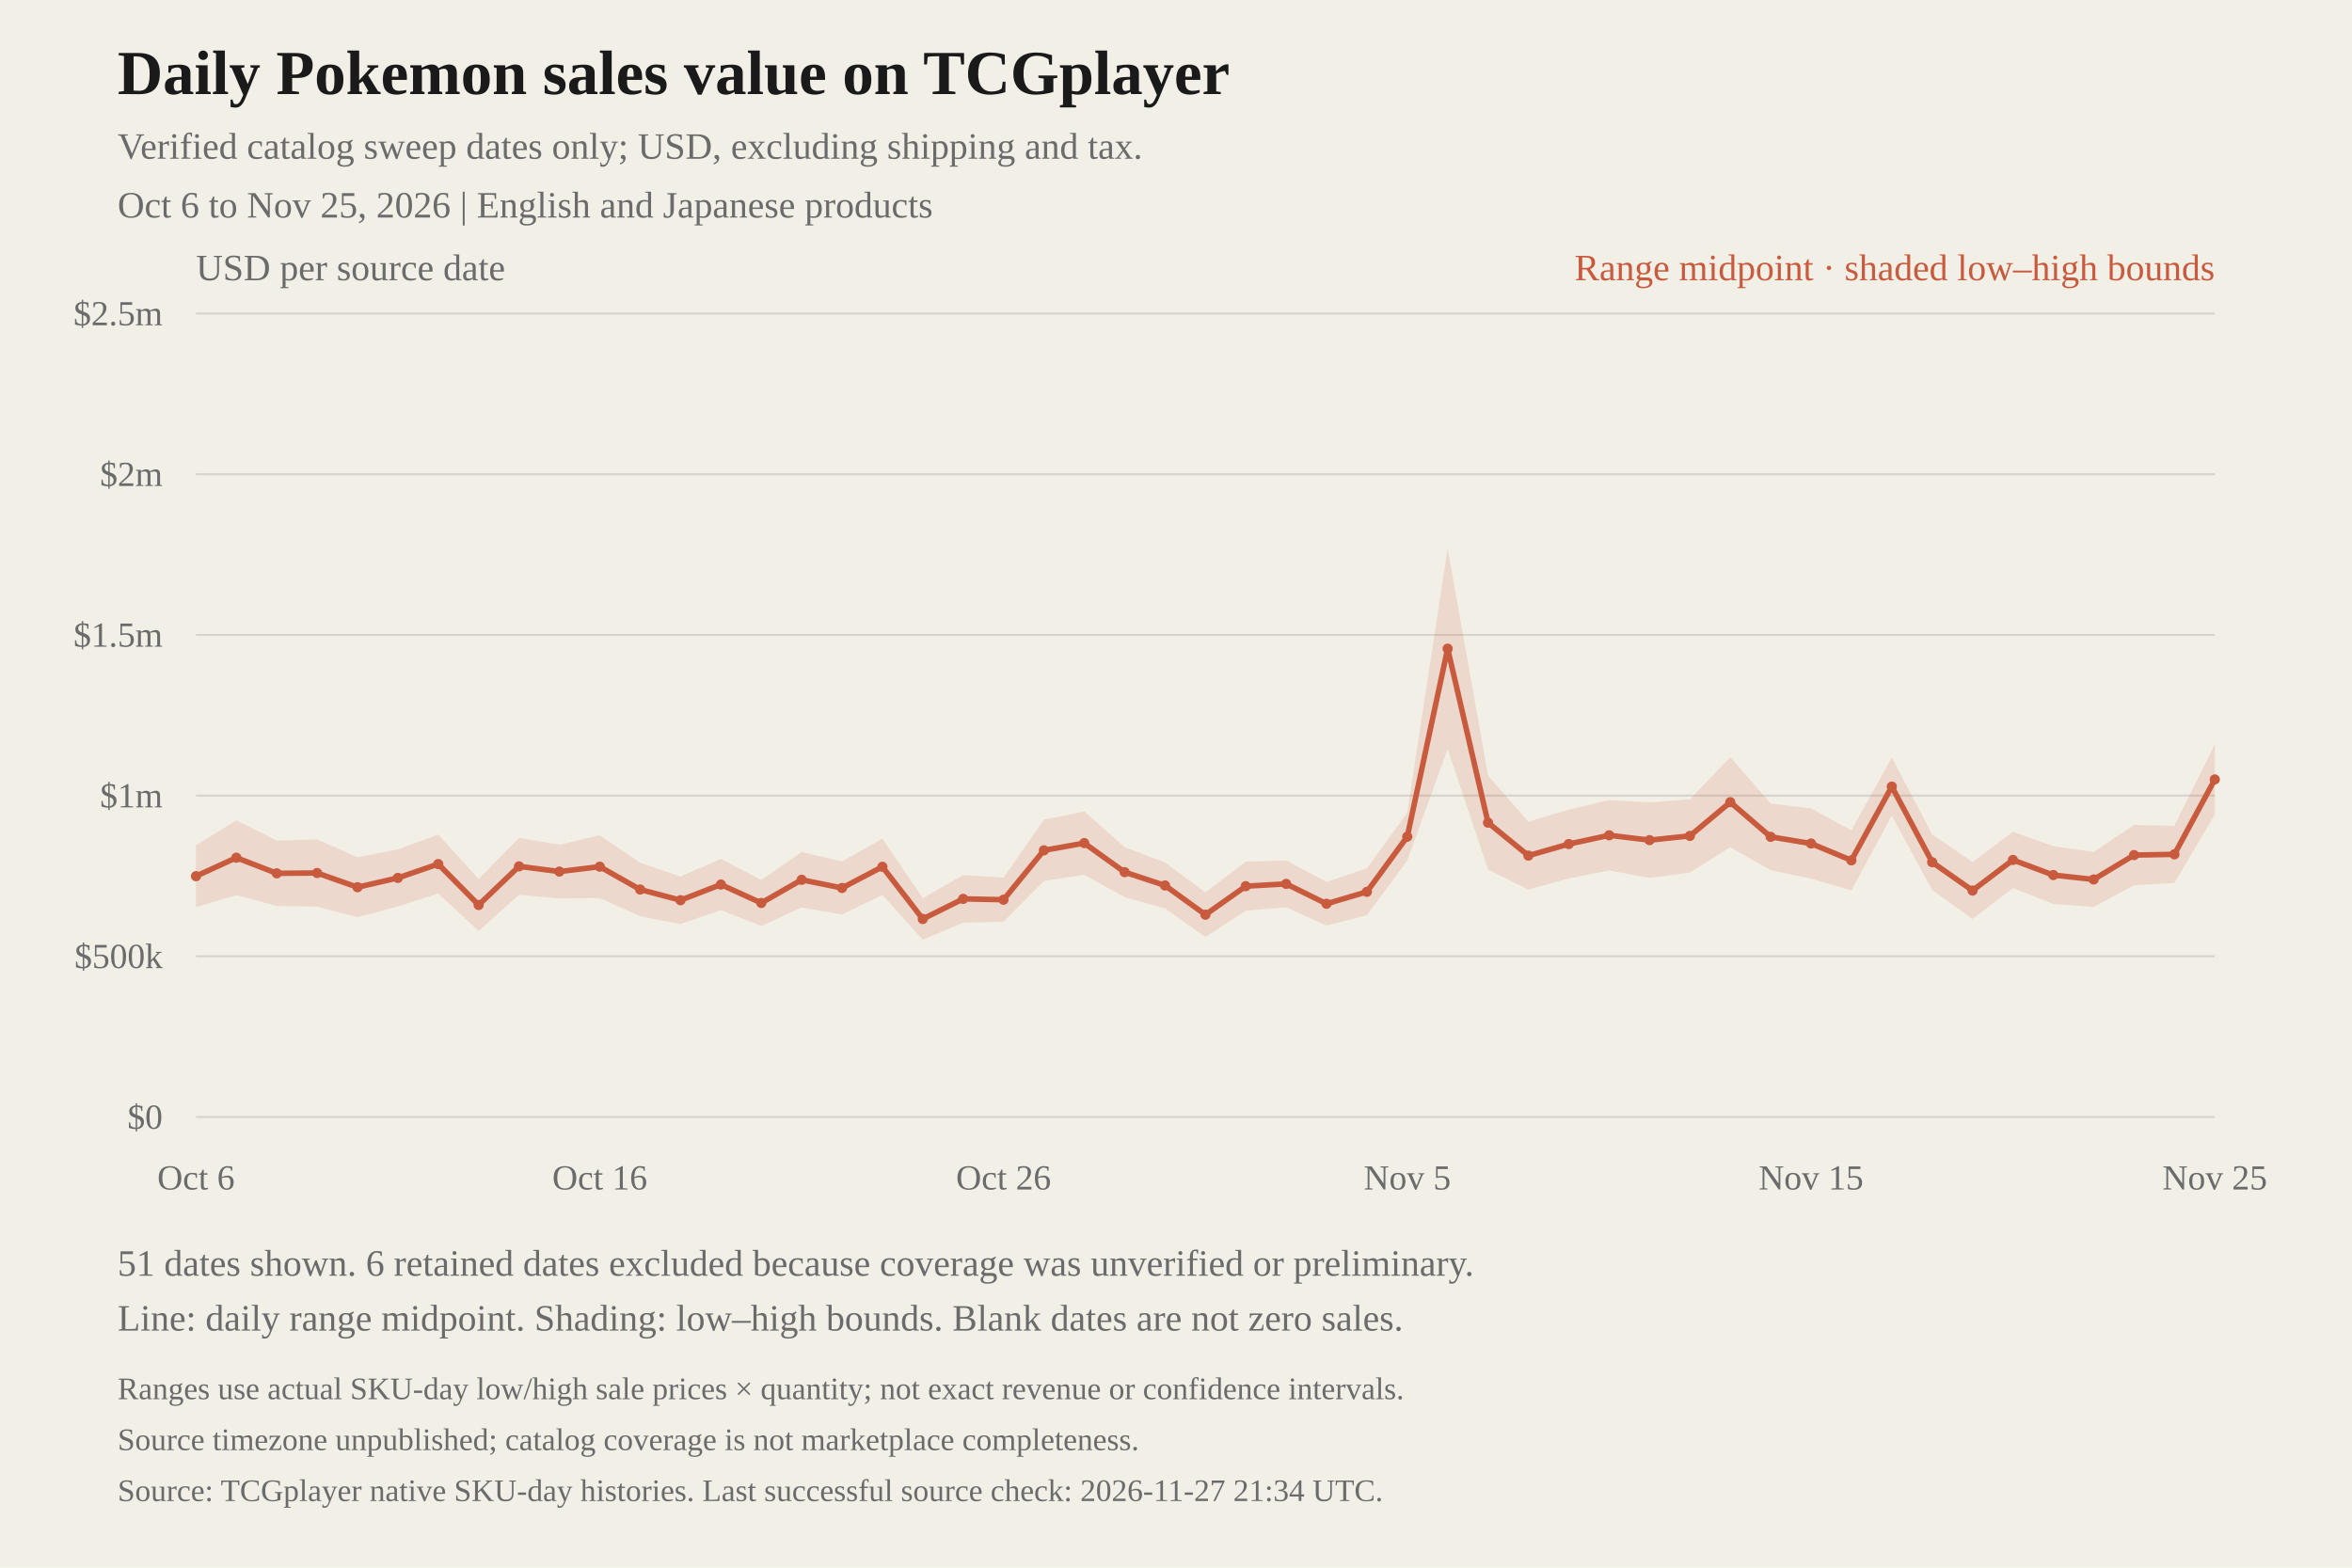
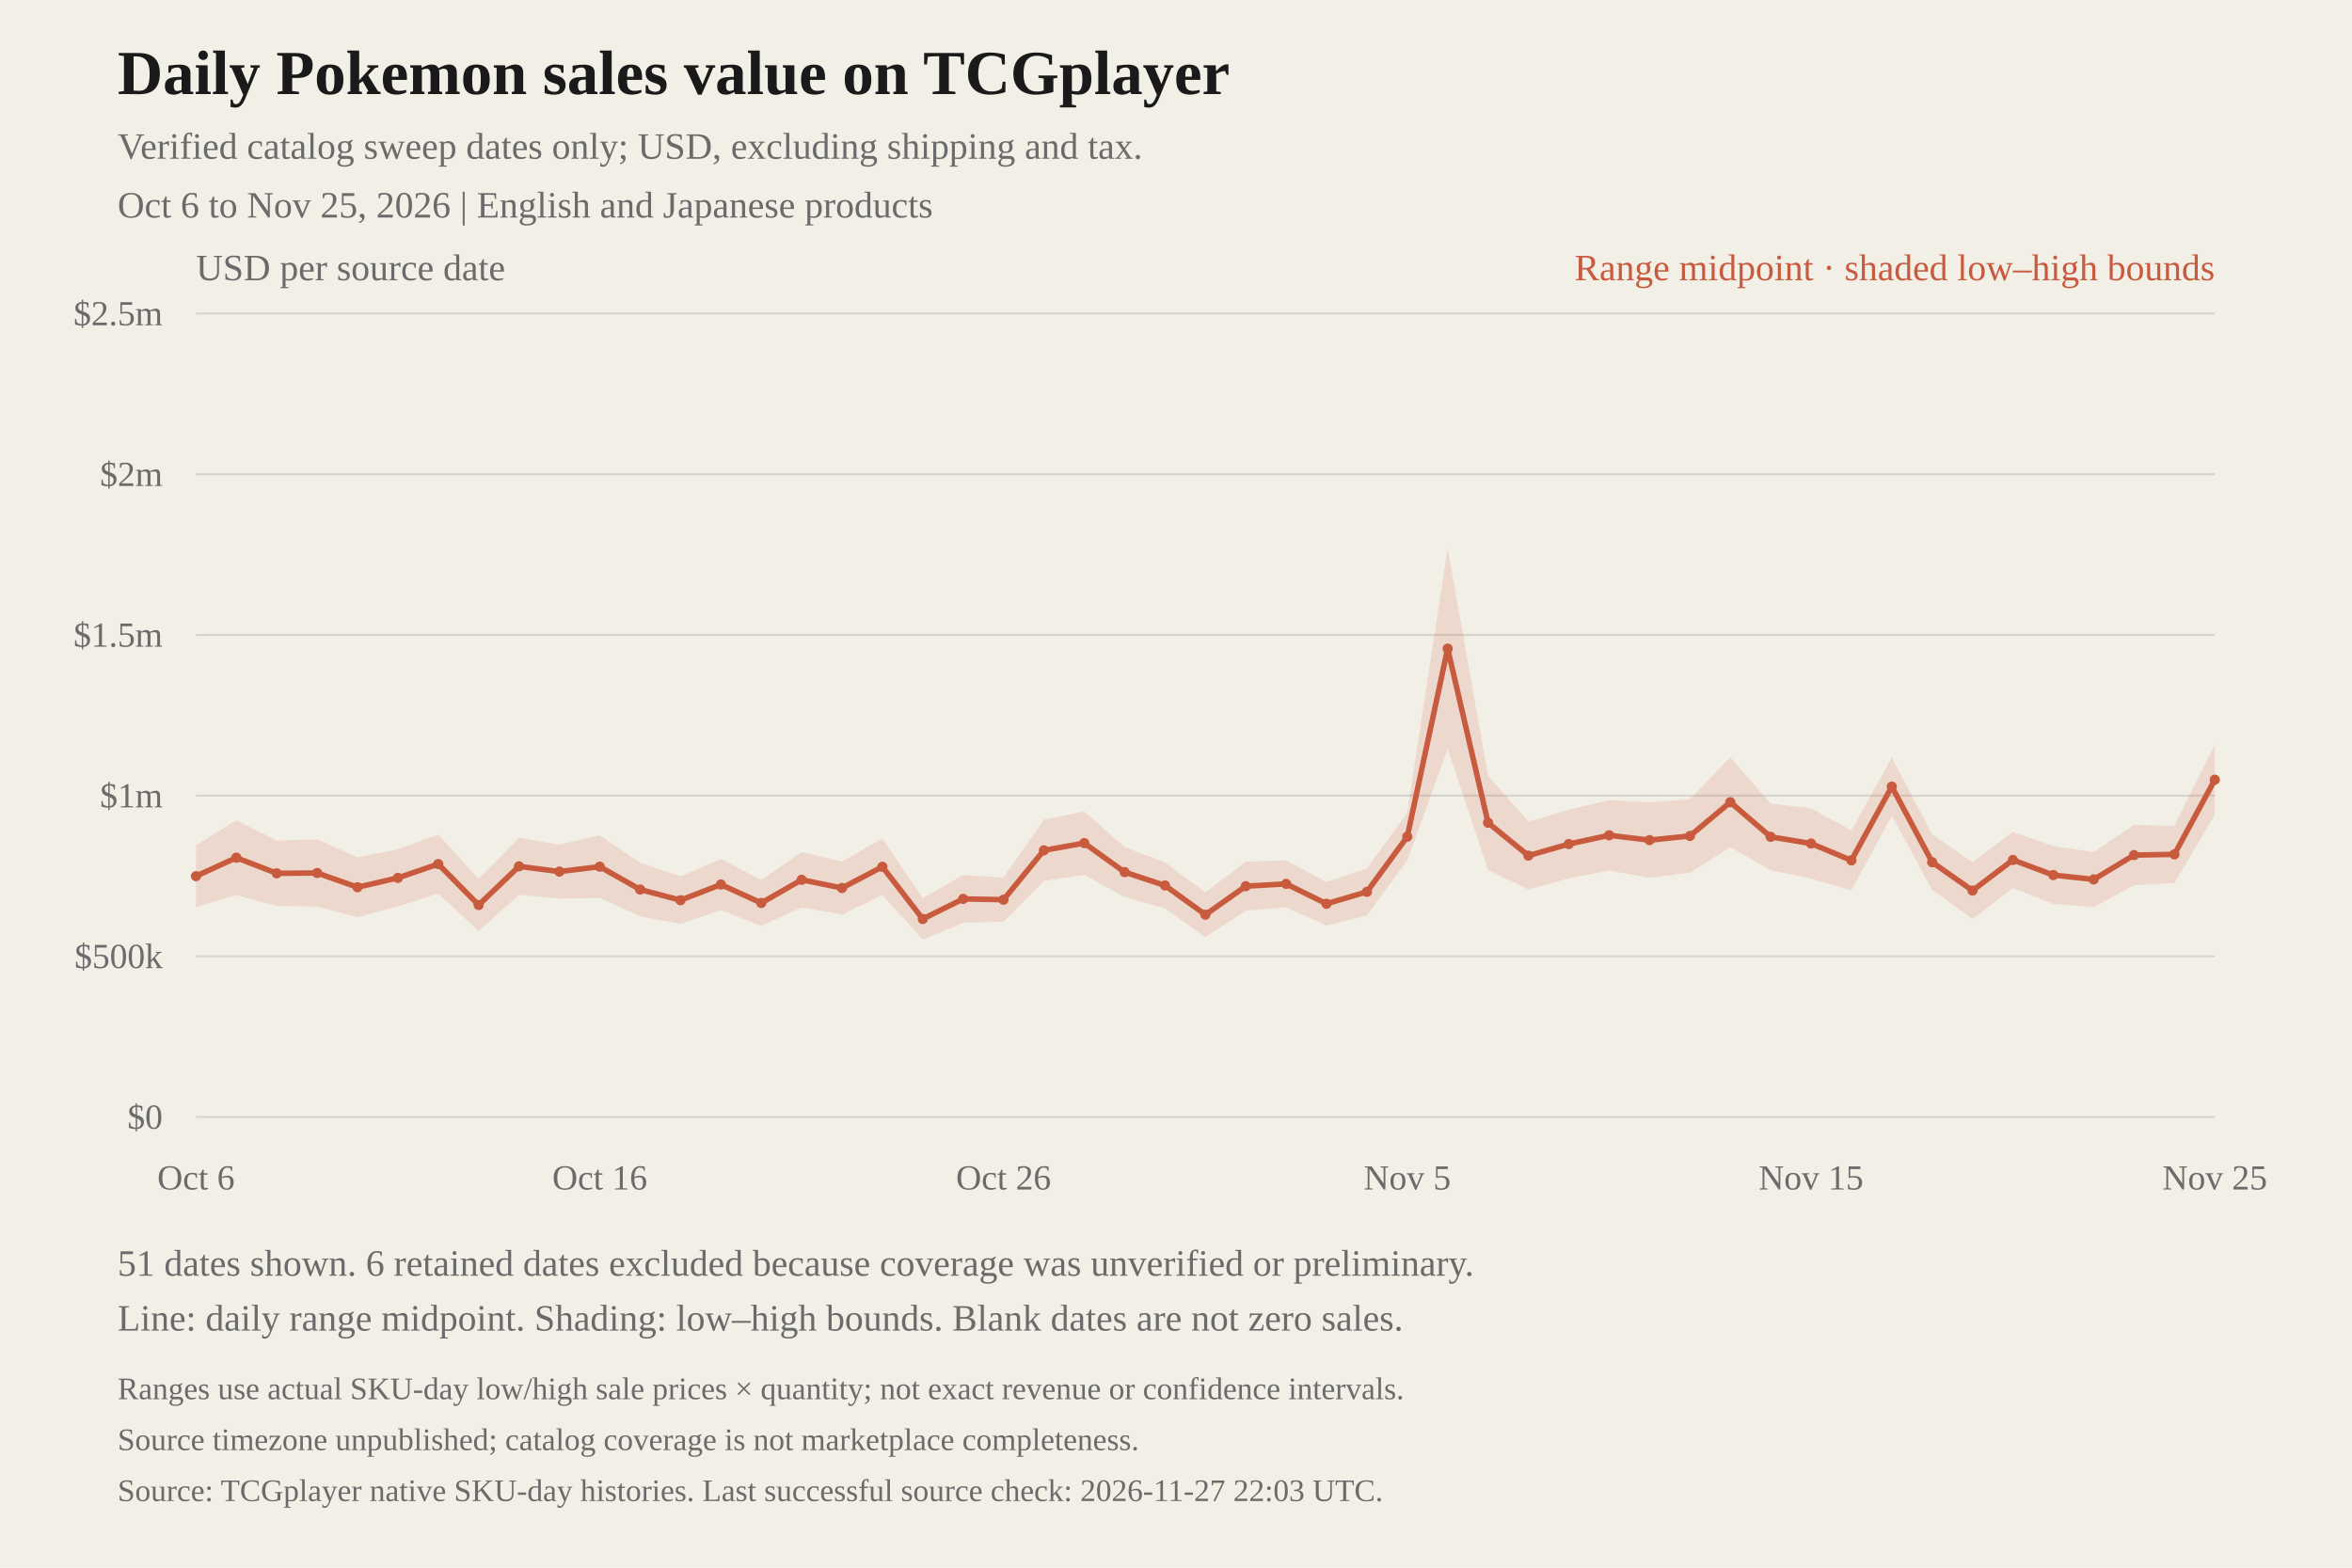
<svg xmlns="http://www.w3.org/2000/svg" width="1200" height="800" viewBox="0 0 1200 800" role="img" aria-labelledby="title description">
  <style>text{font-family:Georgia,"Liberation Serif","Times New Roman",serif;fill:#1A1A1A;font-size:19px}.title{font-size:32px;font-weight:600}.muted,.axis{fill:#6B6B6B}.axis{font-size:18px}.note{font-size:16px;fill:#6B6B6B}.grid{stroke:#D6D3CC;stroke-width:1}</style>
  <rect data-role="background" width="1200" height="800" fill="#F2EFE7" />
  <text x="60" y="48" class="title">Daily Pokemon sales value on TCGplayer</text>
  <text x="60" y="81" class="muted">Verified catalog sweep dates only; USD, excluding shipping and tax.</text>
  <text x="60" y="111" class="muted">Oct 6 to Nov 25, 2026 | English and Japanese products</text>
  <text x="100" y="143" class="muted">USD per source date</text>
  <text x="1130" y="143" text-anchor="end" style="fill:#C85A3D">Range midpoint · shaded low–high bounds</text>
  <path d="M100,570H1130" class="grid" />
  <text x="83" y="576" class="axis" text-anchor="end">$0</text>
  <path d="M100,488H1130" class="grid" />
  <text x="83" y="494" class="axis" text-anchor="end">$500k</text>
  <path d="M100,406H1130" class="grid" />
  <text x="83" y="412" class="axis" text-anchor="end">$1m</text>
  <path d="M100,324H1130" class="grid" />
  <text x="83" y="330" class="axis" text-anchor="end">$1.5m</text>
  <path d="M100,242H1130" class="grid" />
  <text x="83" y="248" class="axis" text-anchor="end">$2m</text>
  <path d="M100,160H1130" class="grid" />
  <text x="83" y="166" class="axis" text-anchor="end">$2.5m</text>
-   <polygon data-series="daily-band" points="100,431.395 120.6,418.596 141.2,428.993 161.8,428.347 182.4,437.483 203,433.454 223.6,425.889 244.2,448.6 264.8,427.569 285.4,431.071 306,426.287 326.6,440.279 347.2,447.253 367.8,438.369 388.4,449.058 409,434.841 429.6,439.616 450.2,427.977 470.8,458.392 491.4,446.556 512,447.917 532.6,418.306 553.2,414.107 573.8,432.292 594.4,440.18 615,455.404 635.6,439.729 656.2,439.103 676.8,450.081 697.4,443.168 718,414.778 738.6,279.866 759.2,395.834 779.8,419.341 800.4,413.18 821,408.301 841.6,409.475 862.2,407.885 882.8,386.414 903.4,410.053 924,412.554 944.6,423.745 965.2,386.592 985.8,425.822 1006.4,439.94 1027,424.499 1047.6,431.809 1068.2,434.775 1088.8,420.974 1109.4,421.419 1130,379.849 1130,415.647 1109.4,450.534 1088.8,451.742 1068.2,462.805 1047.6,461.284 1027,453.17 1006.4,468.954 985.8,454.137 965.2,416.224 944.6,454.335 924,448.362 903.4,444.033 882.8,432.306 862.2,445.253 841.6,447.965 821,444.199 800.4,448.264 779.8,453.912 759.2,443.782 738.6,382.155 718,439.123 697.4,467.028 676.8,472.318 656.2,463.001 635.6,464.714 615,478.144 594.4,463.53 573.8,457.818 553.2,446.38 532.6,449.56 512,470.34 491.4,470.849 470.8,479.541 450.2,456.674 429.6,466.671 409,463.09 388.4,472.524 367.8,464.4 347.2,471.512 326.6,467.575 306,458.248 285.4,458.461 264.8,456.626 244.2,475.046 223.6,455.971 203,462.546 182.4,468.031 161.8,462.639 141.2,462.325 120.6,456.767 100,462.839" fill="#C85A3D" fill-opacity="0.16" />
-   <polyline data-series="daily-midpoint" points="100,447.117 120.6,437.682 141.2,445.659 161.8,445.493 182.4,452.757 203,448 223.6,440.93 244.2,461.823 264.8,442.097 285.4,444.766 306,442.267 326.6,453.927 347.2,459.382 367.8,451.384 388.4,460.791 409,448.965 429.6,453.144 450.2,442.326 470.8,468.967 491.4,458.703 512,459.128 532.6,433.933 553.2,430.244 573.8,445.055 594.4,451.855 615,466.774 635.6,452.221 656.2,451.052 676.8,461.199 697.4,455.098 718,426.951 738.6,331.01 759.2,419.808 779.8,436.627 800.4,430.722 821,426.25 841.6,428.72 862.2,426.569 882.8,409.36 903.4,427.043 924,430.458 944.6,439.04 965.2,401.408 985.8,439.979 1006.4,454.447 1027,438.835 1047.6,446.547 1068.2,448.79 1088.8,436.358 1109.4,435.976 1130,397.748" fill="none" stroke="#C85A3D" stroke-width="2.8" stroke-linejoin="round" stroke-linecap="round" />
+   <polygon data-series="daily-band" points="100,431.395 120.6,418.596 141.2,428.993 161.8,428.347 182.4,437.483 203,433.454 223.6,425.889 244.2,448.6 264.8,427.569 285.4,431.071 306,426.287 326.6,440.279 347.2,447.253 367.8,438.369 388.4,449.058 409,434.841 429.6,439.616 450.2,427.977 470.8,458.392 491.4,446.556 512,447.917 532.6,418.306 553.2,414.107 573.8,432.292 594.4,440.182 615,455.404 635.6,439.729 656.2,439.104 676.8,450.081 697.4,443.178 718,414.78 738.6,279.867 759.2,395.867 779.8,419.35 800.4,413.18 821,408.311 841.6,409.476 862.2,407.913 882.8,386.417 903.4,410.054 924,412.554 944.6,423.75 965.2,386.596 985.8,425.825 1006.4,439.958 1027,424.5 1047.6,431.809 1068.2,434.78 1088.8,420.977 1109.4,421.431 1130,380.013 1130,415.804 1109.4,450.54 1088.8,451.744 1068.2,462.81 1047.6,461.284 1027,453.17 1006.4,468.962 985.8,454.14 965.2,416.228 944.6,454.339 924,448.362 903.4,444.034 882.8,432.309 862.2,445.28 841.6,447.965 821,444.203 800.4,448.264 779.8,453.919 759.2,443.812 738.6,382.156 718,439.125 697.4,467.038 676.8,472.318 656.2,463.003 635.6,464.715 615,478.144 594.4,463.532 573.8,457.818 553.2,446.38 532.6,449.56 512,470.34 491.4,470.849 470.8,479.541 450.2,456.674 429.6,466.671 409,463.09 388.4,472.524 367.8,464.4 347.2,471.512 326.6,467.575 306,458.248 285.4,458.461 264.8,456.626 244.2,475.046 223.6,455.971 203,462.546 182.4,468.031 161.8,462.639 141.2,462.325 120.6,456.767 100,462.839" fill="#C85A3D" fill-opacity="0.16" />
+   <polyline data-series="daily-midpoint" points="100,447.117 120.6,437.682 141.2,445.659 161.8,445.493 182.4,452.757 203,448 223.6,440.93 244.2,461.823 264.8,442.097 285.4,444.766 306,442.267 326.6,453.927 347.2,459.382 367.8,451.384 388.4,460.791 409,448.965 429.6,453.144 450.2,442.326 470.8,468.967 491.4,458.703 512,459.128 532.6,433.933 553.2,430.244 573.8,445.055 594.4,451.857 615,466.774 635.6,452.222 656.2,451.054 676.8,461.2 697.4,455.108 718,426.952 738.6,331.012 759.2,419.839 779.8,436.635 800.4,430.722 821,426.257 841.6,428.72 862.2,426.596 882.8,409.363 903.4,427.044 924,430.458 944.6,439.044 965.2,401.412 985.8,439.982 1006.4,454.46 1027,438.835 1047.6,446.547 1068.2,448.795 1088.8,436.36 1109.4,435.985 1130,397.909" fill="none" stroke="#C85A3D" stroke-width="2.8" stroke-linejoin="round" stroke-linecap="round" />
  <circle data-series="daily-observation" cx="100" cy="447.117" r="2.6" fill="#C85A3D" />
  <circle data-series="daily-observation" cx="120.6" cy="437.682" r="2.6" fill="#C85A3D" />
  <circle data-series="daily-observation" cx="141.2" cy="445.659" r="2.6" fill="#C85A3D" />
  <circle data-series="daily-observation" cx="161.8" cy="445.493" r="2.6" fill="#C85A3D" />
  <circle data-series="daily-observation" cx="182.4" cy="452.757" r="2.6" fill="#C85A3D" />
  <circle data-series="daily-observation" cx="203" cy="448" r="2.6" fill="#C85A3D" />
  <circle data-series="daily-observation" cx="223.6" cy="440.93" r="2.6" fill="#C85A3D" />
  <circle data-series="daily-observation" cx="244.2" cy="461.823" r="2.6" fill="#C85A3D" />
  <circle data-series="daily-observation" cx="264.8" cy="442.097" r="2.6" fill="#C85A3D" />
  <circle data-series="daily-observation" cx="285.4" cy="444.766" r="2.6" fill="#C85A3D" />
  <circle data-series="daily-observation" cx="306" cy="442.267" r="2.6" fill="#C85A3D" />
  <circle data-series="daily-observation" cx="326.6" cy="453.927" r="2.6" fill="#C85A3D" />
  <circle data-series="daily-observation" cx="347.2" cy="459.382" r="2.6" fill="#C85A3D" />
  <circle data-series="daily-observation" cx="367.8" cy="451.384" r="2.6" fill="#C85A3D" />
  <circle data-series="daily-observation" cx="388.4" cy="460.791" r="2.6" fill="#C85A3D" />
  <circle data-series="daily-observation" cx="409" cy="448.965" r="2.6" fill="#C85A3D" />
  <circle data-series="daily-observation" cx="429.6" cy="453.144" r="2.6" fill="#C85A3D" />
  <circle data-series="daily-observation" cx="450.2" cy="442.326" r="2.6" fill="#C85A3D" />
  <circle data-series="daily-observation" cx="470.8" cy="468.967" r="2.6" fill="#C85A3D" />
  <circle data-series="daily-observation" cx="491.4" cy="458.703" r="2.6" fill="#C85A3D" />
  <circle data-series="daily-observation" cx="512" cy="459.128" r="2.6" fill="#C85A3D" />
  <circle data-series="daily-observation" cx="532.6" cy="433.933" r="2.6" fill="#C85A3D" />
  <circle data-series="daily-observation" cx="553.2" cy="430.244" r="2.6" fill="#C85A3D" />
  <circle data-series="daily-observation" cx="573.8" cy="445.055" r="2.6" fill="#C85A3D" />
-   <circle data-series="daily-observation" cx="594.4" cy="451.855" r="2.6" fill="#C85A3D" />
+   <circle data-series="daily-observation" cx="594.4" cy="451.857" r="2.6" fill="#C85A3D" />
  <circle data-series="daily-observation" cx="615" cy="466.774" r="2.6" fill="#C85A3D" />
-   <circle data-series="daily-observation" cx="635.6" cy="452.221" r="2.6" fill="#C85A3D" />
-   <circle data-series="daily-observation" cx="656.2" cy="451.052" r="2.6" fill="#C85A3D" />
-   <circle data-series="daily-observation" cx="676.8" cy="461.199" r="2.6" fill="#C85A3D" />
-   <circle data-series="daily-observation" cx="697.4" cy="455.098" r="2.6" fill="#C85A3D" />
-   <circle data-series="daily-observation" cx="718" cy="426.951" r="2.6" fill="#C85A3D" />
-   <circle data-series="daily-observation" cx="738.6" cy="331.01" r="2.6" fill="#C85A3D" />
-   <circle data-series="daily-observation" cx="759.2" cy="419.808" r="2.6" fill="#C85A3D" />
-   <circle data-series="daily-observation" cx="779.8" cy="436.627" r="2.6" fill="#C85A3D" />
+   <circle data-series="daily-observation" cx="635.6" cy="452.222" r="2.6" fill="#C85A3D" />
+   <circle data-series="daily-observation" cx="656.2" cy="451.054" r="2.6" fill="#C85A3D" />
+   <circle data-series="daily-observation" cx="676.8" cy="461.2" r="2.6" fill="#C85A3D" />
+   <circle data-series="daily-observation" cx="697.4" cy="455.108" r="2.6" fill="#C85A3D" />
+   <circle data-series="daily-observation" cx="718" cy="426.952" r="2.6" fill="#C85A3D" />
+   <circle data-series="daily-observation" cx="738.6" cy="331.012" r="2.6" fill="#C85A3D" />
+   <circle data-series="daily-observation" cx="759.2" cy="419.839" r="2.6" fill="#C85A3D" />
+   <circle data-series="daily-observation" cx="779.8" cy="436.635" r="2.6" fill="#C85A3D" />
  <circle data-series="daily-observation" cx="800.4" cy="430.722" r="2.6" fill="#C85A3D" />
-   <circle data-series="daily-observation" cx="821" cy="426.25" r="2.6" fill="#C85A3D" />
+   <circle data-series="daily-observation" cx="821" cy="426.257" r="2.6" fill="#C85A3D" />
  <circle data-series="daily-observation" cx="841.6" cy="428.72" r="2.6" fill="#C85A3D" />
-   <circle data-series="daily-observation" cx="862.2" cy="426.569" r="2.6" fill="#C85A3D" />
-   <circle data-series="daily-observation" cx="882.8" cy="409.36" r="2.6" fill="#C85A3D" />
-   <circle data-series="daily-observation" cx="903.4" cy="427.043" r="2.6" fill="#C85A3D" />
+   <circle data-series="daily-observation" cx="862.2" cy="426.596" r="2.6" fill="#C85A3D" />
+   <circle data-series="daily-observation" cx="882.8" cy="409.363" r="2.6" fill="#C85A3D" />
+   <circle data-series="daily-observation" cx="903.4" cy="427.044" r="2.6" fill="#C85A3D" />
  <circle data-series="daily-observation" cx="924" cy="430.458" r="2.6" fill="#C85A3D" />
-   <circle data-series="daily-observation" cx="944.6" cy="439.04" r="2.6" fill="#C85A3D" />
-   <circle data-series="daily-observation" cx="965.2" cy="401.408" r="2.6" fill="#C85A3D" />
-   <circle data-series="daily-observation" cx="985.8" cy="439.979" r="2.6" fill="#C85A3D" />
-   <circle data-series="daily-observation" cx="1006.4" cy="454.447" r="2.6" fill="#C85A3D" />
+   <circle data-series="daily-observation" cx="944.6" cy="439.044" r="2.6" fill="#C85A3D" />
+   <circle data-series="daily-observation" cx="965.2" cy="401.412" r="2.6" fill="#C85A3D" />
+   <circle data-series="daily-observation" cx="985.8" cy="439.982" r="2.6" fill="#C85A3D" />
+   <circle data-series="daily-observation" cx="1006.4" cy="454.46" r="2.6" fill="#C85A3D" />
  <circle data-series="daily-observation" cx="1027" cy="438.835" r="2.6" fill="#C85A3D" />
  <circle data-series="daily-observation" cx="1047.6" cy="446.547" r="2.6" fill="#C85A3D" />
-   <circle data-series="daily-observation" cx="1068.2" cy="448.79" r="2.6" fill="#C85A3D" />
-   <circle data-series="daily-observation" cx="1088.8" cy="436.358" r="2.6" fill="#C85A3D" />
-   <circle data-series="daily-observation" cx="1109.4" cy="435.976" r="2.6" fill="#C85A3D" />
-   <circle data-series="daily-observation" cx="1130" cy="397.748" r="2.6" fill="#C85A3D" />
+   <circle data-series="daily-observation" cx="1068.2" cy="448.795" r="2.6" fill="#C85A3D" />
+   <circle data-series="daily-observation" cx="1088.8" cy="436.36" r="2.6" fill="#C85A3D" />
+   <circle data-series="daily-observation" cx="1109.4" cy="435.985" r="2.6" fill="#C85A3D" />
+   <circle data-series="daily-observation" cx="1130" cy="397.909" r="2.6" fill="#C85A3D" />
  <text x="100" y="607" class="axis" text-anchor="middle">Oct 6</text>
  <text x="306" y="607" class="axis" text-anchor="middle">Oct 16</text>
  <text x="512" y="607" class="axis" text-anchor="middle">Oct 26</text>
  <text x="718" y="607" class="axis" text-anchor="middle">Nov 5</text>
  <text x="924" y="607" class="axis" text-anchor="middle">Nov 15</text>
  <text x="1130" y="607" class="axis" text-anchor="middle">Nov 25</text>
  <text x="60" y="651" class="muted">51 dates shown. 6 retained dates excluded because coverage was unverified or preliminary.</text>
  <text x="60" y="679" class="muted">Line: daily range midpoint. Shading: low–high bounds. Blank dates are not zero sales.</text>
  <text x="60" y="714" class="note">Ranges use actual SKU-day low/high sale prices × quantity; not exact revenue or confidence intervals.</text>
  <text x="60" y="740" class="note">Source timezone unpublished; catalog coverage is not marketplace completeness.</text>
-   <text x="60" y="766" class="note">Source: TCGplayer native SKU-day histories. Last successful source check: 2026-11-27 21:34 UTC.</text>
+   <text x="60" y="766" class="note">Source: TCGplayer native SKU-day histories. Last successful source check: 2026-11-27 22:03 UTC.</text>
</svg>
